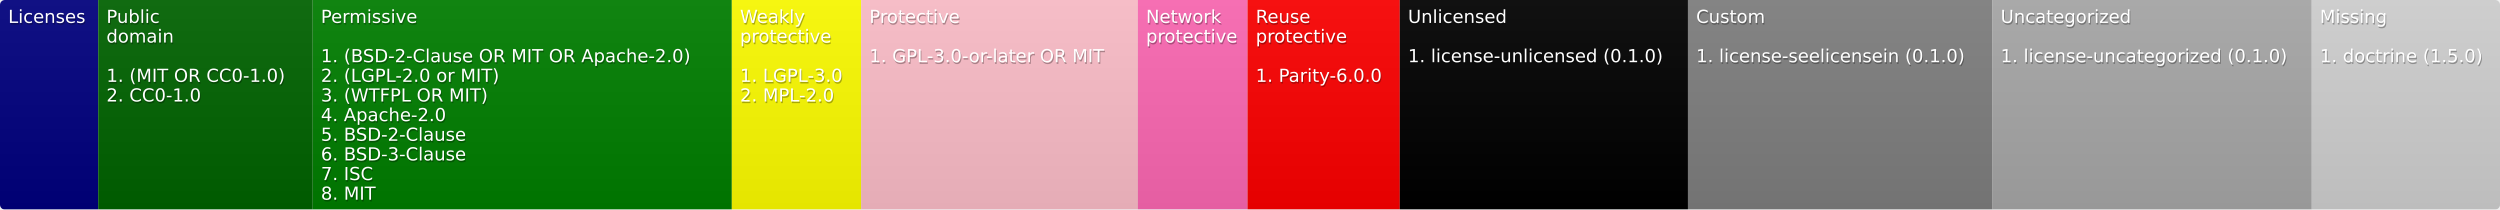
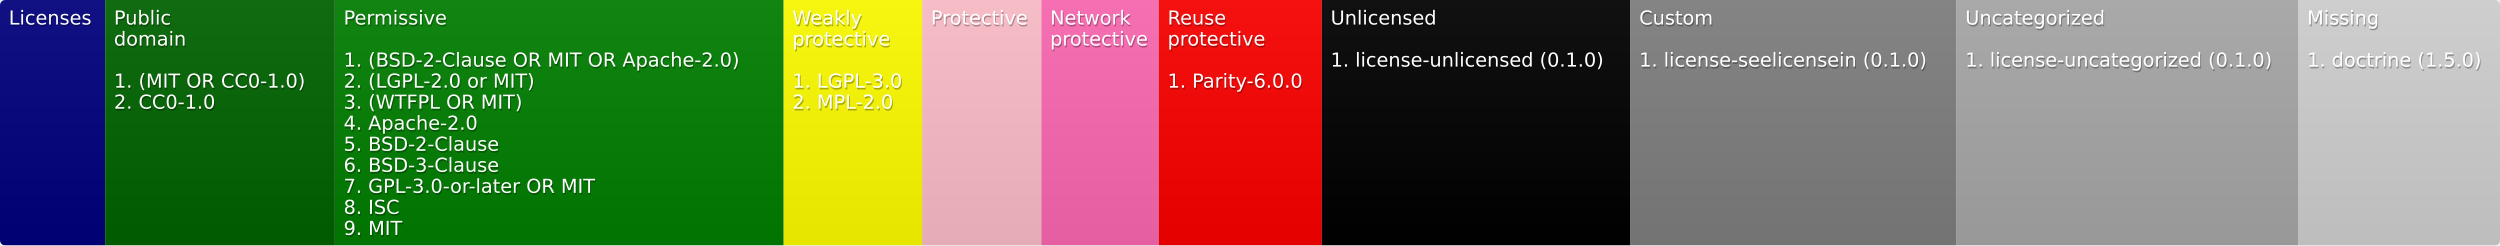
- <svg xmlns="http://www.w3.org/2000/svg" width="1527" height="128">
+ <svg xmlns="http://www.w3.org/2000/svg" width="1426" height="140">
  <defs>
    <linearGradient id="smooth" x2="0" y2="100%">
      <stop offset="0" stop-color="#aaa" stop-opacity=".1" />
      <stop offset="1" stop-opacity=".1" />
    </linearGradient>
    <style>text{font-size:11px;font-family:Verdana,DejaVu Sans,Geneva,sans-serif}text.shadow{fill:#010101;fill-opacity:.3}text.high{fill:#fff}</style>
    <mask id="round">
      <rect width="100%" height="100%" rx="3" fill="#fff" />
    </mask>
  </defs>
  <g id="bg" mask="url(#round)">
-     <path fill="navy" d="M0 0h60v128H0z" />
-     <path fill="#006400" d="M60 0h131v128H60z" />
-     <path fill="green" d="M191 0h256v128H191z" />
-     <path fill="#ff0" d="M447 0h79v128h-79z" />
-     <path fill="pink" d="M526 0h169v128H526z" />
-     <path fill="#ff69b4" d="M695 0h67v128h-67z" />
-     <path fill="red" d="M762 0h93v128h-93z" />
-     <path d="M855 0h176v128H855z" />
-     <path fill="gray" d="M1031 0h186v128h-186z" />
-     <path fill="#a9a9a9" d="M1217 0h195v128h-195z" />
-     <path fill="#d3d3d3" d="M1412 0h115v128h-115z" />
-     <path fill="url(#smooth)" d="M0 0h1527v128H0z" />
+     <path fill="navy" d="M0 0h60v140H0z" />
+     <path fill="#006400" d="M60 0h131v140H60z" />
+     <path fill="green" d="M191 0h256v140H191z" />
+     <path fill="#ff0" d="M447 0h79v140h-79z" />
+     <path fill="pink" d="M526 0h68v140h-68z" />
+     <path fill="#ff69b4" d="M594 0h67v140h-67z" />
+     <path fill="red" d="M661 0h93v140h-93z" />
+     <path d="M754 0h176v140H754z" />
+     <path fill="gray" d="M930 0h186v140H930z" />
+     <path fill="#a9a9a9" d="M1116 0h195v140h-195z" />
+     <path fill="#d3d3d3" d="M1311 0h115v140h-115z" />
+     <path fill="url(#smooth)" d="M0 0h1426v140H0z" />
  </g>
  <g id="fg">
    <text class="shadow" x="5.5" y="15">Licenses</text>
    <text class="high" x="5" y="14">Licenses</text>
    <text class="shadow" x="65.5" y="15">Public</text>
    <text class="high" x="65" y="14">Public</text>
    <text class="shadow" x="65.5" y="27">domain</text>
    <text class="high" x="65" y="26">domain</text>
    <text class="shadow" x="65.5" y="51">1. (MIT OR CC0-1.0)</text>
    <text class="high" x="65" y="50">1. (MIT OR CC0-1.0)</text>
    <text class="shadow" x="65.5" y="63">2. CC0-1.0</text>
    <text class="high" x="65" y="62">2. CC0-1.0</text>
    <text class="shadow" x="196.5" y="15">Permissive</text>
    <text class="high" x="196" y="14">Permissive</text>
    <text class="shadow" x="196.5" y="39">1. (BSD-2-Clause OR MIT OR Apache-2.0)</text>
    <text class="high" x="196" y="38">1. (BSD-2-Clause OR MIT OR Apache-2.0)</text>
    <text class="shadow" x="196.5" y="51">2. (LGPL-2.0 or MIT)</text>
    <text class="high" x="196" y="50">2. (LGPL-2.0 or MIT)</text>
    <text class="shadow" x="196.5" y="63">3. (WTFPL OR MIT)</text>
    <text class="high" x="196" y="62">3. (WTFPL OR MIT)</text>
    <text class="shadow" x="196.5" y="75">4. Apache-2.0</text>
    <text class="high" x="196" y="74">4. Apache-2.0</text>
    <text class="shadow" x="196.5" y="87">5. BSD-2-Clause</text>
    <text class="high" x="196" y="86">5. BSD-2-Clause</text>
    <text class="shadow" x="196.5" y="99">6. BSD-3-Clause</text>
    <text class="high" x="196" y="98">6. BSD-3-Clause</text>
-     <text class="shadow" x="196.5" y="111">7. ISC</text>
-     <text class="high" x="196" y="110">7. ISC</text>
-     <text class="shadow" x="196.5" y="123">8. MIT</text>
-     <text class="high" x="196" y="122">8. MIT</text>
+     <text class="shadow" x="196.5" y="111">7. GPL-3.0-or-later OR MIT</text>
+     <text class="high" x="196" y="110">7. GPL-3.0-or-later OR MIT</text>
+     <text class="shadow" x="196.5" y="123">8. ISC</text>
+     <text class="high" x="196" y="122">8. ISC</text>
+     <text class="shadow" x="196.5" y="135">9. MIT</text>
+     <text class="high" x="196" y="134">9. MIT</text>
    <text class="shadow" x="452.5" y="15">Weakly</text>
    <text class="high" x="452" y="14">Weakly</text>
    <text class="shadow" x="452.5" y="27">protective</text>
    <text class="high" x="452" y="26">protective</text>
    <text class="shadow" x="452.5" y="51">1. LGPL-3.0</text>
    <text class="high" x="452" y="50">1. LGPL-3.0</text>
    <text class="shadow" x="452.5" y="63">2. MPL-2.0</text>
    <text class="high" x="452" y="62">2. MPL-2.0</text>
    <text class="shadow" x="531.5" y="15">Protective</text>
    <text class="high" x="531" y="14">Protective</text>
-     <text class="shadow" x="531.5" y="39">1. GPL-3.0-or-later OR MIT</text>
-     <text class="high" x="531" y="38">1. GPL-3.0-or-later OR MIT</text>
-     <text class="shadow" x="700.5" y="15">Network</text>
-     <text class="high" x="700" y="14">Network</text>
-     <text class="shadow" x="700.5" y="27">protective</text>
-     <text class="high" x="700" y="26">protective</text>
-     <text class="shadow" x="767.5" y="15">Reuse</text>
-     <text class="high" x="767" y="14">Reuse</text>
-     <text class="shadow" x="767.5" y="27">protective</text>
-     <text class="high" x="767" y="26">protective</text>
-     <text class="shadow" x="767.5" y="51">1. Parity-6.0.0</text>
-     <text class="high" x="767" y="50">1. Parity-6.0.0</text>
-     <text class="shadow" x="860.5" y="15">Unlicensed</text>
-     <text class="high" x="860" y="14">Unlicensed</text>
-     <text class="shadow" x="860.5" y="39">1. license-unlicensed (0.1.0)</text>
-     <text class="high" x="860" y="38">1. license-unlicensed (0.1.0)</text>
-     <text class="shadow" x="1036.5" y="15">Custom</text>
-     <text class="high" x="1036" y="14">Custom</text>
-     <text class="shadow" x="1036.5" y="39">1. license-seelicensein (0.1.0)</text>
-     <text class="high" x="1036" y="38">1. license-seelicensein (0.1.0)</text>
-     <text class="shadow" x="1222.5" y="15">Uncategorized</text>
-     <text class="high" x="1222" y="14">Uncategorized</text>
-     <text class="shadow" x="1222.5" y="39">1. license-uncategorized (0.1.0)</text>
-     <text class="high" x="1222" y="38">1. license-uncategorized (0.1.0)</text>
-     <text class="shadow" x="1417.5" y="15">Missing</text>
-     <text class="high" x="1417" y="14">Missing</text>
-     <text class="shadow" x="1417.5" y="39">1. doctrine (1.5.0)</text>
-     <text class="high" x="1417" y="38">1. doctrine (1.5.0)</text>
+     <text class="shadow" x="599.5" y="15">Network</text>
+     <text class="high" x="599" y="14">Network</text>
+     <text class="shadow" x="599.5" y="27">protective</text>
+     <text class="high" x="599" y="26">protective</text>
+     <text class="shadow" x="666.5" y="15">Reuse</text>
+     <text class="high" x="666" y="14">Reuse</text>
+     <text class="shadow" x="666.5" y="27">protective</text>
+     <text class="high" x="666" y="26">protective</text>
+     <text class="shadow" x="666.5" y="51">1. Parity-6.0.0</text>
+     <text class="high" x="666" y="50">1. Parity-6.0.0</text>
+     <text class="shadow" x="759.5" y="15">Unlicensed</text>
+     <text class="high" x="759" y="14">Unlicensed</text>
+     <text class="shadow" x="759.5" y="39">1. license-unlicensed (0.1.0)</text>
+     <text class="high" x="759" y="38">1. license-unlicensed (0.1.0)</text>
+     <text class="shadow" x="935.5" y="15">Custom</text>
+     <text class="high" x="935" y="14">Custom</text>
+     <text class="shadow" x="935.5" y="39">1. license-seelicensein (0.1.0)</text>
+     <text class="high" x="935" y="38">1. license-seelicensein (0.1.0)</text>
+     <text class="shadow" x="1121.5" y="15">Uncategorized</text>
+     <text class="high" x="1121" y="14">Uncategorized</text>
+     <text class="shadow" x="1121.5" y="39">1. license-uncategorized (0.1.0)</text>
+     <text class="high" x="1121" y="38">1. license-uncategorized (0.1.0)</text>
+     <text class="shadow" x="1316.5" y="15">Missing</text>
+     <text class="high" x="1316" y="14">Missing</text>
+     <text class="shadow" x="1316.5" y="39">1. doctrine (1.5.0)</text>
+     <text class="high" x="1316" y="38">1. doctrine (1.5.0)</text>
  </g>
</svg>
